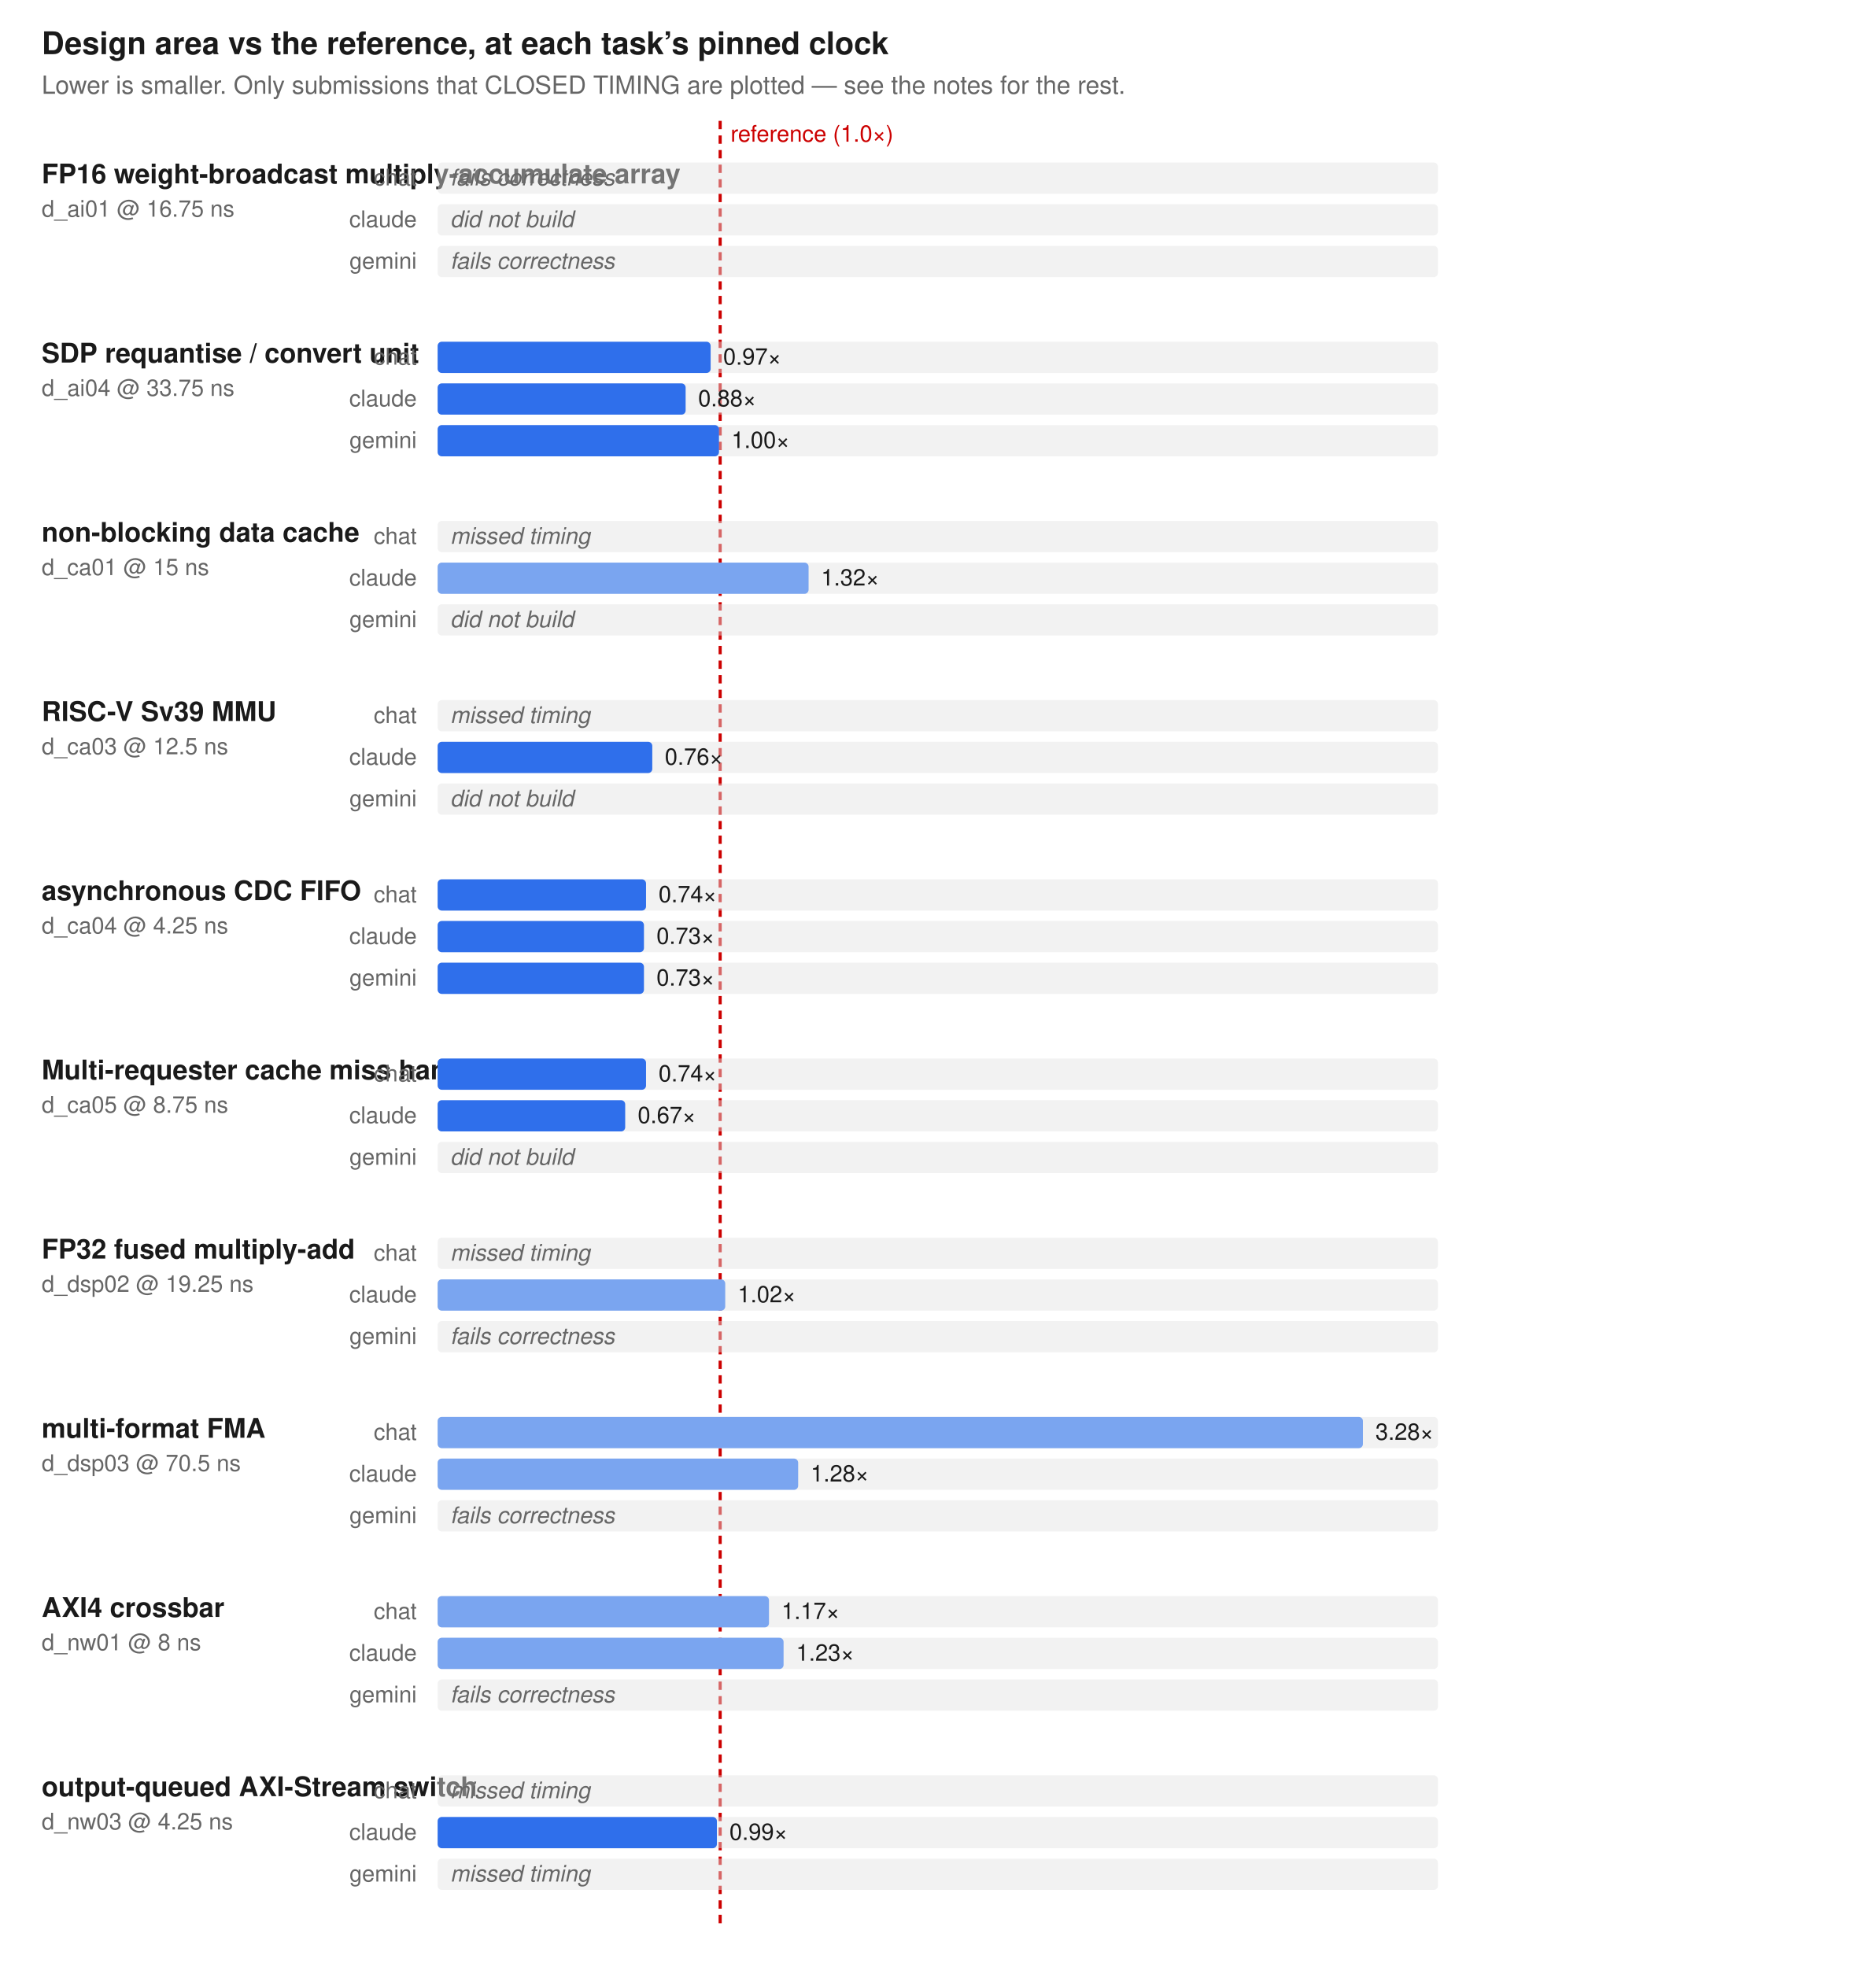
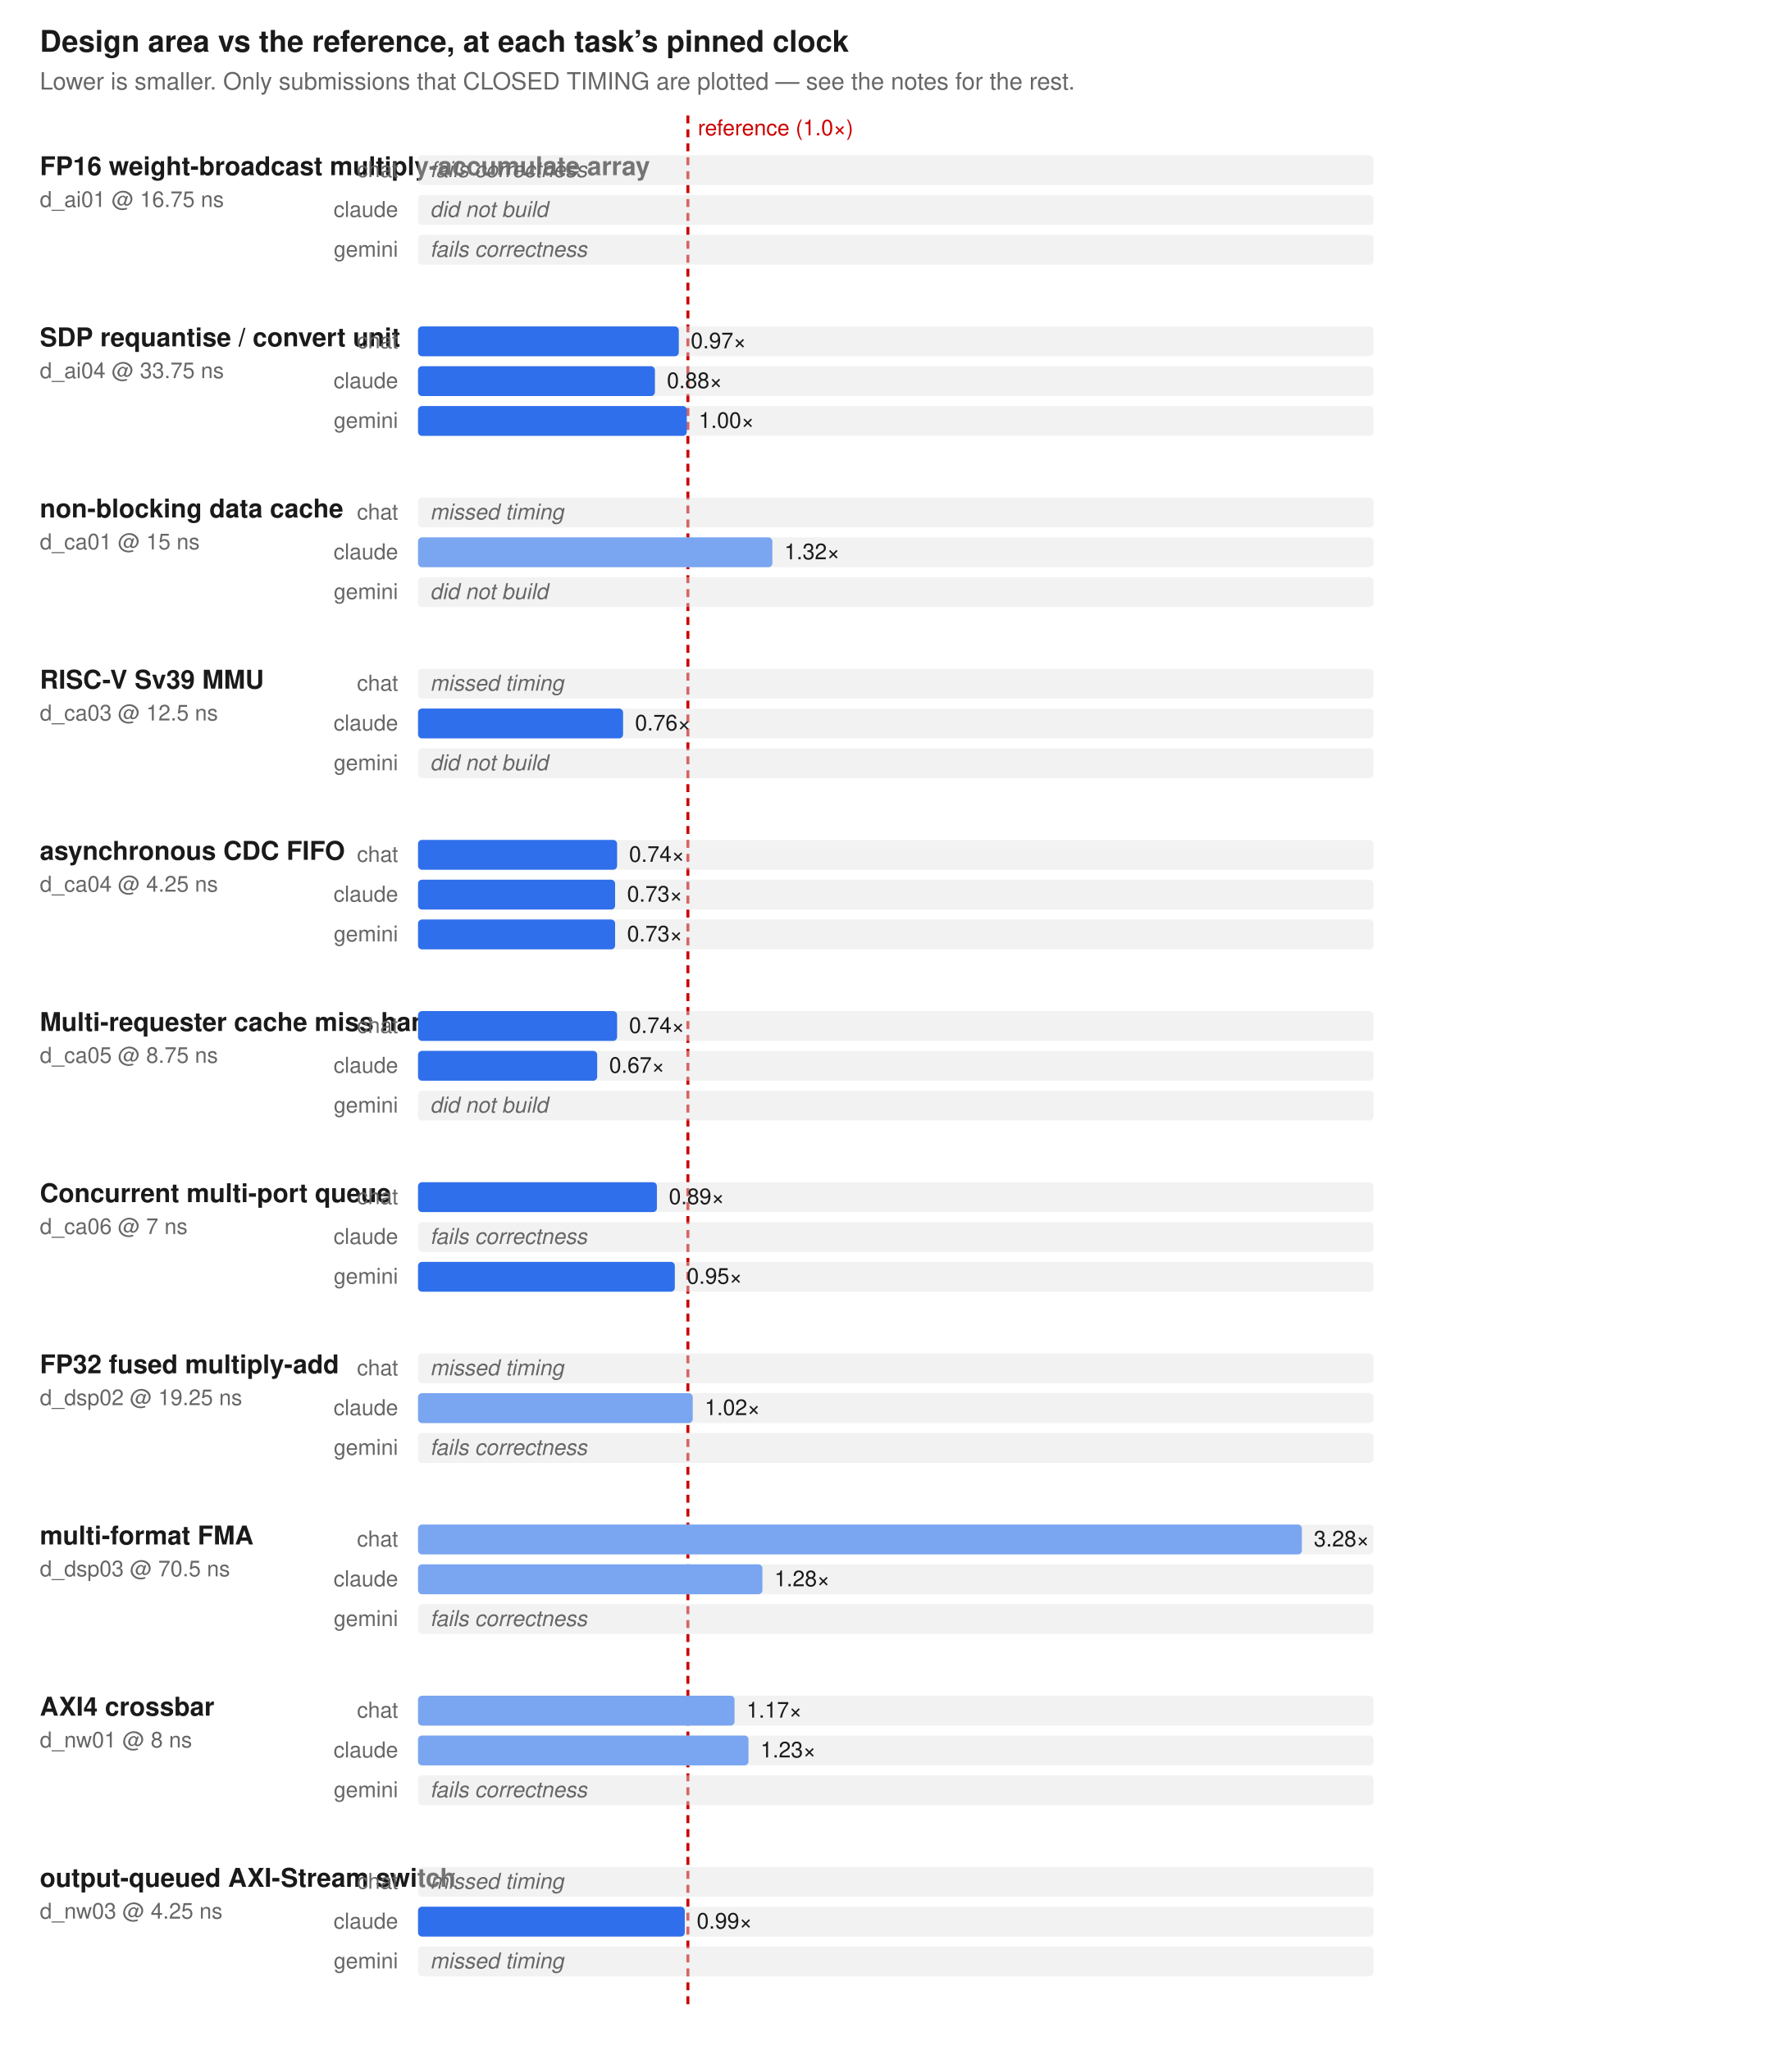
- <svg xmlns="http://www.w3.org/2000/svg" viewBox="0 0 900 944" font-family="-apple-system,BlinkMacSystemFont,Segoe UI,Helvetica,Arial,sans-serif">
-   <rect width="900" height="944" fill="none" />
+ <svg xmlns="http://www.w3.org/2000/svg" viewBox="0 0 900 1030" font-family="-apple-system,BlinkMacSystemFont,Segoe UI,Helvetica,Arial,sans-serif">
+   <rect width="900" height="1030" fill="none" />
  <text x="20" y="26" fill="#1a1a1a" font-size="15" font-weight="600">Design area vs the reference, at each task’s pinned clock</text>
  <text x="20" y="45" fill="#666" font-size="12">Lower is smaller. Only submissions that CLOSED TIMING are plotted — see the notes for the rest.</text>
-   <line x1="345.57" y1="58" x2="345.57" y2="924" stroke="#c00" stroke-width="1.5" stroke-dasharray="4 3" />
+   <line x1="345.57" y1="58" x2="345.57" y2="1010" stroke="#c00" stroke-width="1.5" stroke-dasharray="4 3" />
  <text x="350.57" y="68" fill="#c00" font-size="11">reference (1.0×)</text>
  <text x="20" y="88" fill="#1a1a1a" font-size="13" font-weight="600">FP16 weight-broadcast multiply-accumulate array</text>
  <text x="20" y="104" fill="#666" font-size="11">d_ai01 @ 16.75 ns</text>
  <text x="200" y="89" fill="#666" font-size="11" text-anchor="end">chat</text>
  <rect x="210" y="78" width="480" height="15" rx="2" fill="#e3e3e3" opacity="0.45" />
  <text x="216" y="89" fill="#666" font-size="11" font-style="italic">fails correctness</text>
  <text x="200" y="109" fill="#666" font-size="11" text-anchor="end">claude</text>
  <rect x="210" y="98" width="480" height="15" rx="2" fill="#e3e3e3" opacity="0.45" />
  <text x="216" y="109" fill="#666" font-size="11" font-style="italic">did not build</text>
  <text x="200" y="129" fill="#666" font-size="11" text-anchor="end">gemini</text>
  <rect x="210" y="118" width="480" height="15" rx="2" fill="#e3e3e3" opacity="0.45" />
  <text x="216" y="129" fill="#666" font-size="11" font-style="italic">fails correctness</text>
  <text x="20" y="174" fill="#1a1a1a" font-size="13" font-weight="600">SDP requantise / convert unit</text>
  <text x="20" y="190" fill="#666" font-size="11">d_ai04 @ 33.75 ns</text>
  <text x="200" y="175" fill="#666" font-size="11" text-anchor="end">chat</text>
  <rect x="210" y="164" width="480" height="15" rx="2" fill="#e3e3e3" opacity="0.45" />
  <rect x="210" y="164" width="131" height="15" rx="2" fill="#2f6feb" />
  <text x="347" y="175" fill="#1a1a1a" font-size="11">0.97×</text>
  <text x="200" y="195" fill="#666" font-size="11" text-anchor="end">claude</text>
  <rect x="210" y="184" width="480" height="15" rx="2" fill="#e3e3e3" opacity="0.45" />
  <rect x="210" y="184" width="119" height="15" rx="2" fill="#2f6feb" />
  <text x="335" y="195" fill="#1a1a1a" font-size="11">0.88×</text>
  <text x="200" y="215" fill="#666" font-size="11" text-anchor="end">gemini</text>
  <rect x="210" y="204" width="480" height="15" rx="2" fill="#e3e3e3" opacity="0.45" />
  <rect x="210" y="204" width="135" height="15" rx="2" fill="#2f6feb" />
  <text x="351" y="215" fill="#1a1a1a" font-size="11">1.00×</text>
  <text x="20" y="260" fill="#1a1a1a" font-size="13" font-weight="600">non-blocking data cache</text>
  <text x="20" y="276" fill="#666" font-size="11">d_ca01 @ 15 ns</text>
  <text x="200" y="261" fill="#666" font-size="11" text-anchor="end">chat</text>
  <rect x="210" y="250" width="480" height="15" rx="2" fill="#e3e3e3" opacity="0.45" />
  <text x="216" y="261" fill="#666" font-size="11" font-style="italic">missed timing</text>
  <text x="200" y="281" fill="#666" font-size="11" text-anchor="end">claude</text>
  <rect x="210" y="270" width="480" height="15" rx="2" fill="#e3e3e3" opacity="0.45" />
  <rect x="210" y="270" width="178" height="15" rx="2" fill="#7aa5f0" />
  <text x="394" y="281" fill="#1a1a1a" font-size="11">1.32×</text>
  <text x="200" y="301" fill="#666" font-size="11" text-anchor="end">gemini</text>
  <rect x="210" y="290" width="480" height="15" rx="2" fill="#e3e3e3" opacity="0.45" />
  <text x="216" y="301" fill="#666" font-size="11" font-style="italic">did not build</text>
  <text x="20" y="346" fill="#1a1a1a" font-size="13" font-weight="600">RISC-V Sv39 MMU</text>
  <text x="20" y="362" fill="#666" font-size="11">d_ca03 @ 12.5 ns</text>
  <text x="200" y="347" fill="#666" font-size="11" text-anchor="end">chat</text>
  <rect x="210" y="336" width="480" height="15" rx="2" fill="#e3e3e3" opacity="0.45" />
  <text x="216" y="347" fill="#666" font-size="11" font-style="italic">missed timing</text>
  <text x="200" y="367" fill="#666" font-size="11" text-anchor="end">claude</text>
  <rect x="210" y="356" width="480" height="15" rx="2" fill="#e3e3e3" opacity="0.45" />
  <rect x="210" y="356" width="103" height="15" rx="2" fill="#2f6feb" />
  <text x="319" y="367" fill="#1a1a1a" font-size="11">0.76×</text>
  <text x="200" y="387" fill="#666" font-size="11" text-anchor="end">gemini</text>
  <rect x="210" y="376" width="480" height="15" rx="2" fill="#e3e3e3" opacity="0.45" />
  <text x="216" y="387" fill="#666" font-size="11" font-style="italic">did not build</text>
  <text x="20" y="432" fill="#1a1a1a" font-size="13" font-weight="600">asynchronous CDC FIFO</text>
  <text x="20" y="448" fill="#666" font-size="11">d_ca04 @ 4.25 ns</text>
  <text x="200" y="433" fill="#666" font-size="11" text-anchor="end">chat</text>
  <rect x="210" y="422" width="480" height="15" rx="2" fill="#e3e3e3" opacity="0.45" />
  <rect x="210" y="422" width="100" height="15" rx="2" fill="#2f6feb" />
  <text x="316" y="433" fill="#1a1a1a" font-size="11">0.74×</text>
  <text x="200" y="453" fill="#666" font-size="11" text-anchor="end">claude</text>
  <rect x="210" y="442" width="480" height="15" rx="2" fill="#e3e3e3" opacity="0.45" />
  <rect x="210" y="442" width="99" height="15" rx="2" fill="#2f6feb" />
  <text x="315" y="453" fill="#1a1a1a" font-size="11">0.73×</text>
  <text x="200" y="473" fill="#666" font-size="11" text-anchor="end">gemini</text>
  <rect x="210" y="462" width="480" height="15" rx="2" fill="#e3e3e3" opacity="0.45" />
  <rect x="210" y="462" width="99" height="15" rx="2" fill="#2f6feb" />
  <text x="315" y="473" fill="#1a1a1a" font-size="11">0.73×</text>
  <text x="20" y="518" fill="#1a1a1a" font-size="13" font-weight="600">Multi-requester cache miss handler</text>
  <text x="20" y="534" fill="#666" font-size="11">d_ca05 @ 8.75 ns</text>
  <text x="200" y="519" fill="#666" font-size="11" text-anchor="end">chat</text>
  <rect x="210" y="508" width="480" height="15" rx="2" fill="#e3e3e3" opacity="0.45" />
  <rect x="210" y="508" width="100" height="15" rx="2" fill="#2f6feb" />
  <text x="316" y="519" fill="#1a1a1a" font-size="11">0.74×</text>
  <text x="200" y="539" fill="#666" font-size="11" text-anchor="end">claude</text>
  <rect x="210" y="528" width="480" height="15" rx="2" fill="#e3e3e3" opacity="0.45" />
  <rect x="210" y="528" width="90" height="15" rx="2" fill="#2f6feb" />
  <text x="306" y="539" fill="#1a1a1a" font-size="11">0.67×</text>
  <text x="200" y="559" fill="#666" font-size="11" text-anchor="end">gemini</text>
  <rect x="210" y="548" width="480" height="15" rx="2" fill="#e3e3e3" opacity="0.45" />
  <text x="216" y="559" fill="#666" font-size="11" font-style="italic">did not build</text>
-   <text x="20" y="604" fill="#1a1a1a" font-size="13" font-weight="600">FP32 fused multiply-add</text>
-   <text x="20" y="620" fill="#666" font-size="11">d_dsp02 @ 19.25 ns</text>
+   <text x="20" y="604" fill="#1a1a1a" font-size="13" font-weight="600">Concurrent multi-port queue</text>
+   <text x="20" y="620" fill="#666" font-size="11">d_ca06 @ 7 ns</text>
  <text x="200" y="605" fill="#666" font-size="11" text-anchor="end">chat</text>
  <rect x="210" y="594" width="480" height="15" rx="2" fill="#e3e3e3" opacity="0.45" />
-   <text x="216" y="605" fill="#666" font-size="11" font-style="italic">missed timing</text>
+   <rect x="210" y="594" width="120" height="15" rx="2" fill="#2f6feb" />
+   <text x="336" y="605" fill="#1a1a1a" font-size="11">0.89×</text>
  <text x="200" y="625" fill="#666" font-size="11" text-anchor="end">claude</text>
  <rect x="210" y="614" width="480" height="15" rx="2" fill="#e3e3e3" opacity="0.45" />
-   <rect x="210" y="614" width="138" height="15" rx="2" fill="#7aa5f0" />
-   <text x="354" y="625" fill="#1a1a1a" font-size="11">1.02×</text>
+   <text x="216" y="625" fill="#666" font-size="11" font-style="italic">fails correctness</text>
  <text x="200" y="645" fill="#666" font-size="11" text-anchor="end">gemini</text>
  <rect x="210" y="634" width="480" height="15" rx="2" fill="#e3e3e3" opacity="0.45" />
-   <text x="216" y="645" fill="#666" font-size="11" font-style="italic">fails correctness</text>
-   <text x="20" y="690" fill="#1a1a1a" font-size="13" font-weight="600">multi-format FMA</text>
-   <text x="20" y="706" fill="#666" font-size="11">d_dsp03 @ 70.5 ns</text>
+   <rect x="210" y="634" width="129" height="15" rx="2" fill="#2f6feb" />
+   <text x="345" y="645" fill="#1a1a1a" font-size="11">0.95×</text>
+   <text x="20" y="690" fill="#1a1a1a" font-size="13" font-weight="600">FP32 fused multiply-add</text>
+   <text x="20" y="706" fill="#666" font-size="11">d_dsp02 @ 19.25 ns</text>
  <text x="200" y="691" fill="#666" font-size="11" text-anchor="end">chat</text>
  <rect x="210" y="680" width="480" height="15" rx="2" fill="#e3e3e3" opacity="0.45" />
-   <rect x="210" y="680" width="444" height="15" rx="2" fill="#7aa5f0" />
-   <text x="660" y="691" fill="#1a1a1a" font-size="11">3.28×</text>
+   <text x="216" y="691" fill="#666" font-size="11" font-style="italic">missed timing</text>
  <text x="200" y="711" fill="#666" font-size="11" text-anchor="end">claude</text>
  <rect x="210" y="700" width="480" height="15" rx="2" fill="#e3e3e3" opacity="0.45" />
-   <rect x="210" y="700" width="173" height="15" rx="2" fill="#7aa5f0" />
-   <text x="389" y="711" fill="#1a1a1a" font-size="11">1.28×</text>
+   <rect x="210" y="700" width="138" height="15" rx="2" fill="#7aa5f0" />
+   <text x="354" y="711" fill="#1a1a1a" font-size="11">1.02×</text>
  <text x="200" y="731" fill="#666" font-size="11" text-anchor="end">gemini</text>
  <rect x="210" y="720" width="480" height="15" rx="2" fill="#e3e3e3" opacity="0.45" />
  <text x="216" y="731" fill="#666" font-size="11" font-style="italic">fails correctness</text>
-   <text x="20" y="776" fill="#1a1a1a" font-size="13" font-weight="600">AXI4 crossbar</text>
-   <text x="20" y="792" fill="#666" font-size="11">d_nw01 @ 8 ns</text>
+   <text x="20" y="776" fill="#1a1a1a" font-size="13" font-weight="600">multi-format FMA</text>
+   <text x="20" y="792" fill="#666" font-size="11">d_dsp03 @ 70.5 ns</text>
  <text x="200" y="777" fill="#666" font-size="11" text-anchor="end">chat</text>
  <rect x="210" y="766" width="480" height="15" rx="2" fill="#e3e3e3" opacity="0.45" />
-   <rect x="210" y="766" width="159" height="15" rx="2" fill="#7aa5f0" />
-   <text x="375" y="777" fill="#1a1a1a" font-size="11">1.17×</text>
+   <rect x="210" y="766" width="444" height="15" rx="2" fill="#7aa5f0" />
+   <text x="660" y="777" fill="#1a1a1a" font-size="11">3.28×</text>
  <text x="200" y="797" fill="#666" font-size="11" text-anchor="end">claude</text>
  <rect x="210" y="786" width="480" height="15" rx="2" fill="#e3e3e3" opacity="0.45" />
-   <rect x="210" y="786" width="166" height="15" rx="2" fill="#7aa5f0" />
-   <text x="382" y="797" fill="#1a1a1a" font-size="11">1.23×</text>
+   <rect x="210" y="786" width="173" height="15" rx="2" fill="#7aa5f0" />
+   <text x="389" y="797" fill="#1a1a1a" font-size="11">1.28×</text>
  <text x="200" y="817" fill="#666" font-size="11" text-anchor="end">gemini</text>
  <rect x="210" y="806" width="480" height="15" rx="2" fill="#e3e3e3" opacity="0.45" />
  <text x="216" y="817" fill="#666" font-size="11" font-style="italic">fails correctness</text>
-   <text x="20" y="862" fill="#1a1a1a" font-size="13" font-weight="600">output-queued AXI-Stream switch</text>
-   <text x="20" y="878" fill="#666" font-size="11">d_nw03 @ 4.25 ns</text>
+   <text x="20" y="862" fill="#1a1a1a" font-size="13" font-weight="600">AXI4 crossbar</text>
+   <text x="20" y="878" fill="#666" font-size="11">d_nw01 @ 8 ns</text>
  <text x="200" y="863" fill="#666" font-size="11" text-anchor="end">chat</text>
  <rect x="210" y="852" width="480" height="15" rx="2" fill="#e3e3e3" opacity="0.45" />
-   <text x="216" y="863" fill="#666" font-size="11" font-style="italic">missed timing</text>
+   <rect x="210" y="852" width="159" height="15" rx="2" fill="#7aa5f0" />
+   <text x="375" y="863" fill="#1a1a1a" font-size="11">1.17×</text>
  <text x="200" y="883" fill="#666" font-size="11" text-anchor="end">claude</text>
  <rect x="210" y="872" width="480" height="15" rx="2" fill="#e3e3e3" opacity="0.45" />
-   <rect x="210" y="872" width="134" height="15" rx="2" fill="#2f6feb" />
-   <text x="350" y="883" fill="#1a1a1a" font-size="11">0.99×</text>
+   <rect x="210" y="872" width="166" height="15" rx="2" fill="#7aa5f0" />
+   <text x="382" y="883" fill="#1a1a1a" font-size="11">1.23×</text>
  <text x="200" y="903" fill="#666" font-size="11" text-anchor="end">gemini</text>
  <rect x="210" y="892" width="480" height="15" rx="2" fill="#e3e3e3" opacity="0.45" />
-   <text x="216" y="903" fill="#666" font-size="11" font-style="italic">missed timing</text>
+   <text x="216" y="903" fill="#666" font-size="11" font-style="italic">fails correctness</text>
+   <text x="20" y="948" fill="#1a1a1a" font-size="13" font-weight="600">output-queued AXI-Stream switch</text>
+   <text x="20" y="964" fill="#666" font-size="11">d_nw03 @ 4.25 ns</text>
+   <text x="200" y="949" fill="#666" font-size="11" text-anchor="end">chat</text>
+   <rect x="210" y="938" width="480" height="15" rx="2" fill="#e3e3e3" opacity="0.45" />
+   <text x="216" y="949" fill="#666" font-size="11" font-style="italic">missed timing</text>
+   <text x="200" y="969" fill="#666" font-size="11" text-anchor="end">claude</text>
+   <rect x="210" y="958" width="480" height="15" rx="2" fill="#e3e3e3" opacity="0.45" />
+   <rect x="210" y="958" width="134" height="15" rx="2" fill="#2f6feb" />
+   <text x="350" y="969" fill="#1a1a1a" font-size="11">0.99×</text>
+   <text x="200" y="989" fill="#666" font-size="11" text-anchor="end">gemini</text>
+   <rect x="210" y="978" width="480" height="15" rx="2" fill="#e3e3e3" opacity="0.45" />
+   <text x="216" y="989" fill="#666" font-size="11" font-style="italic">missed timing</text>
</svg>
